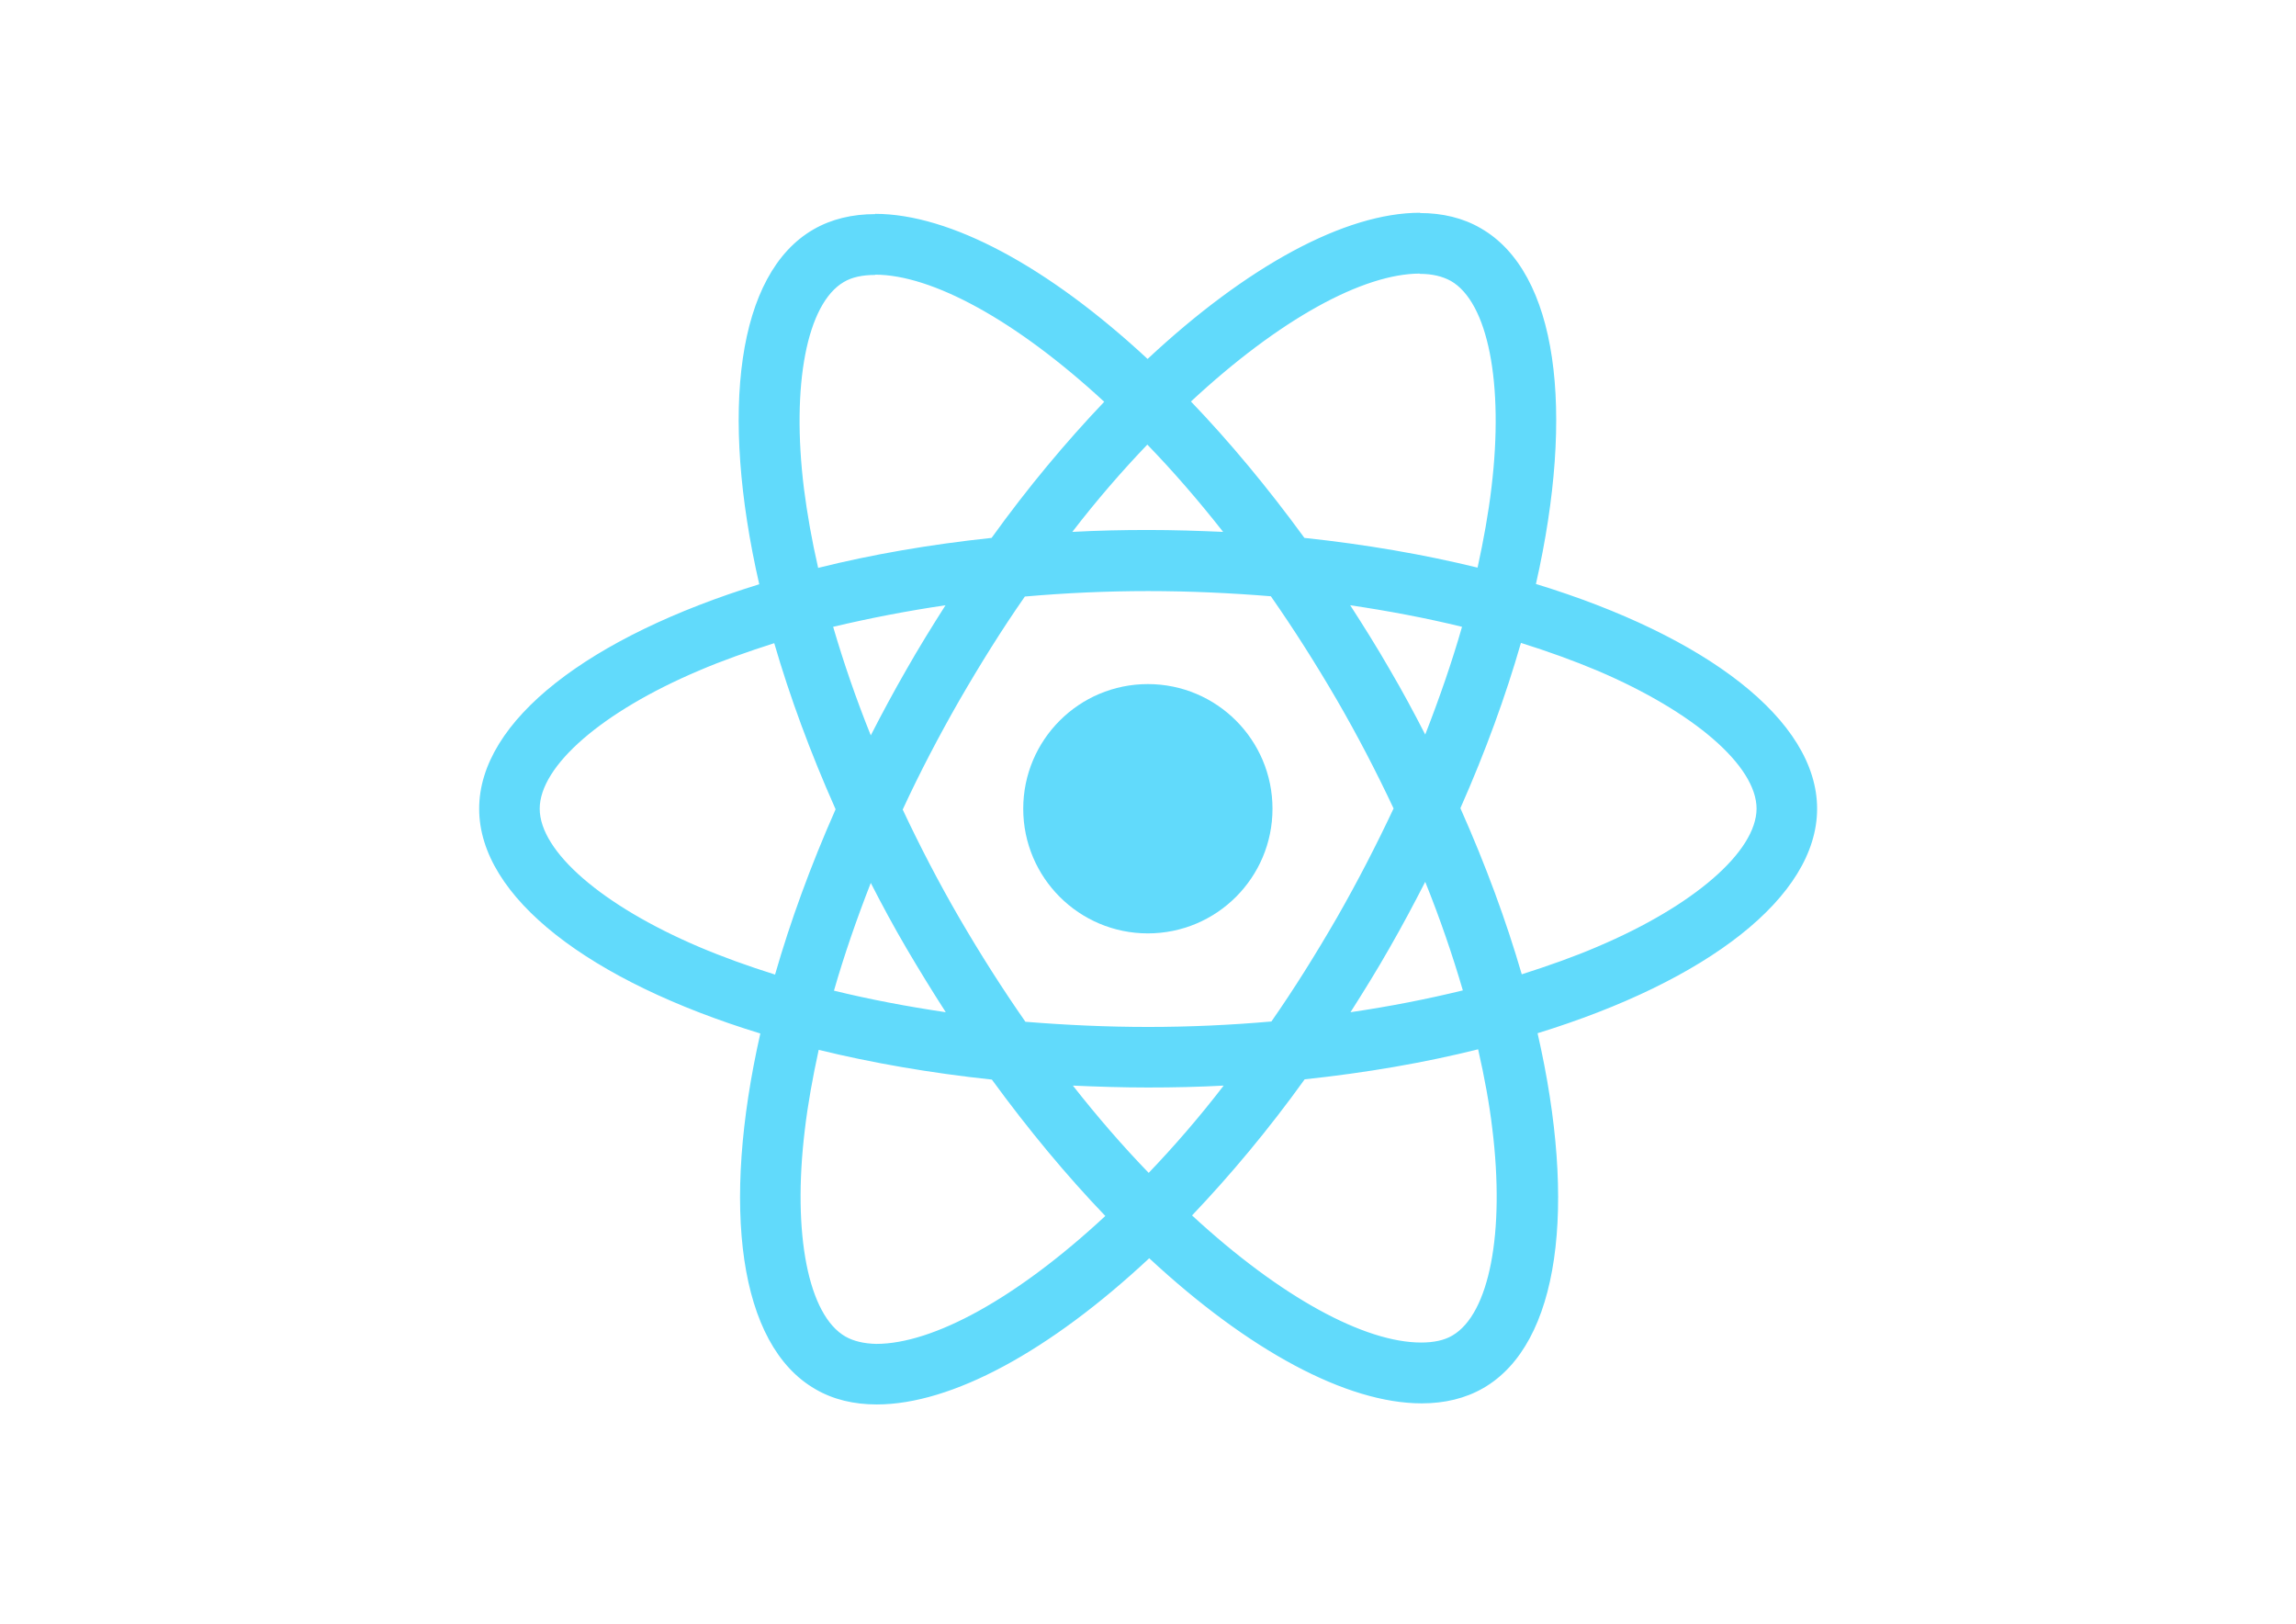
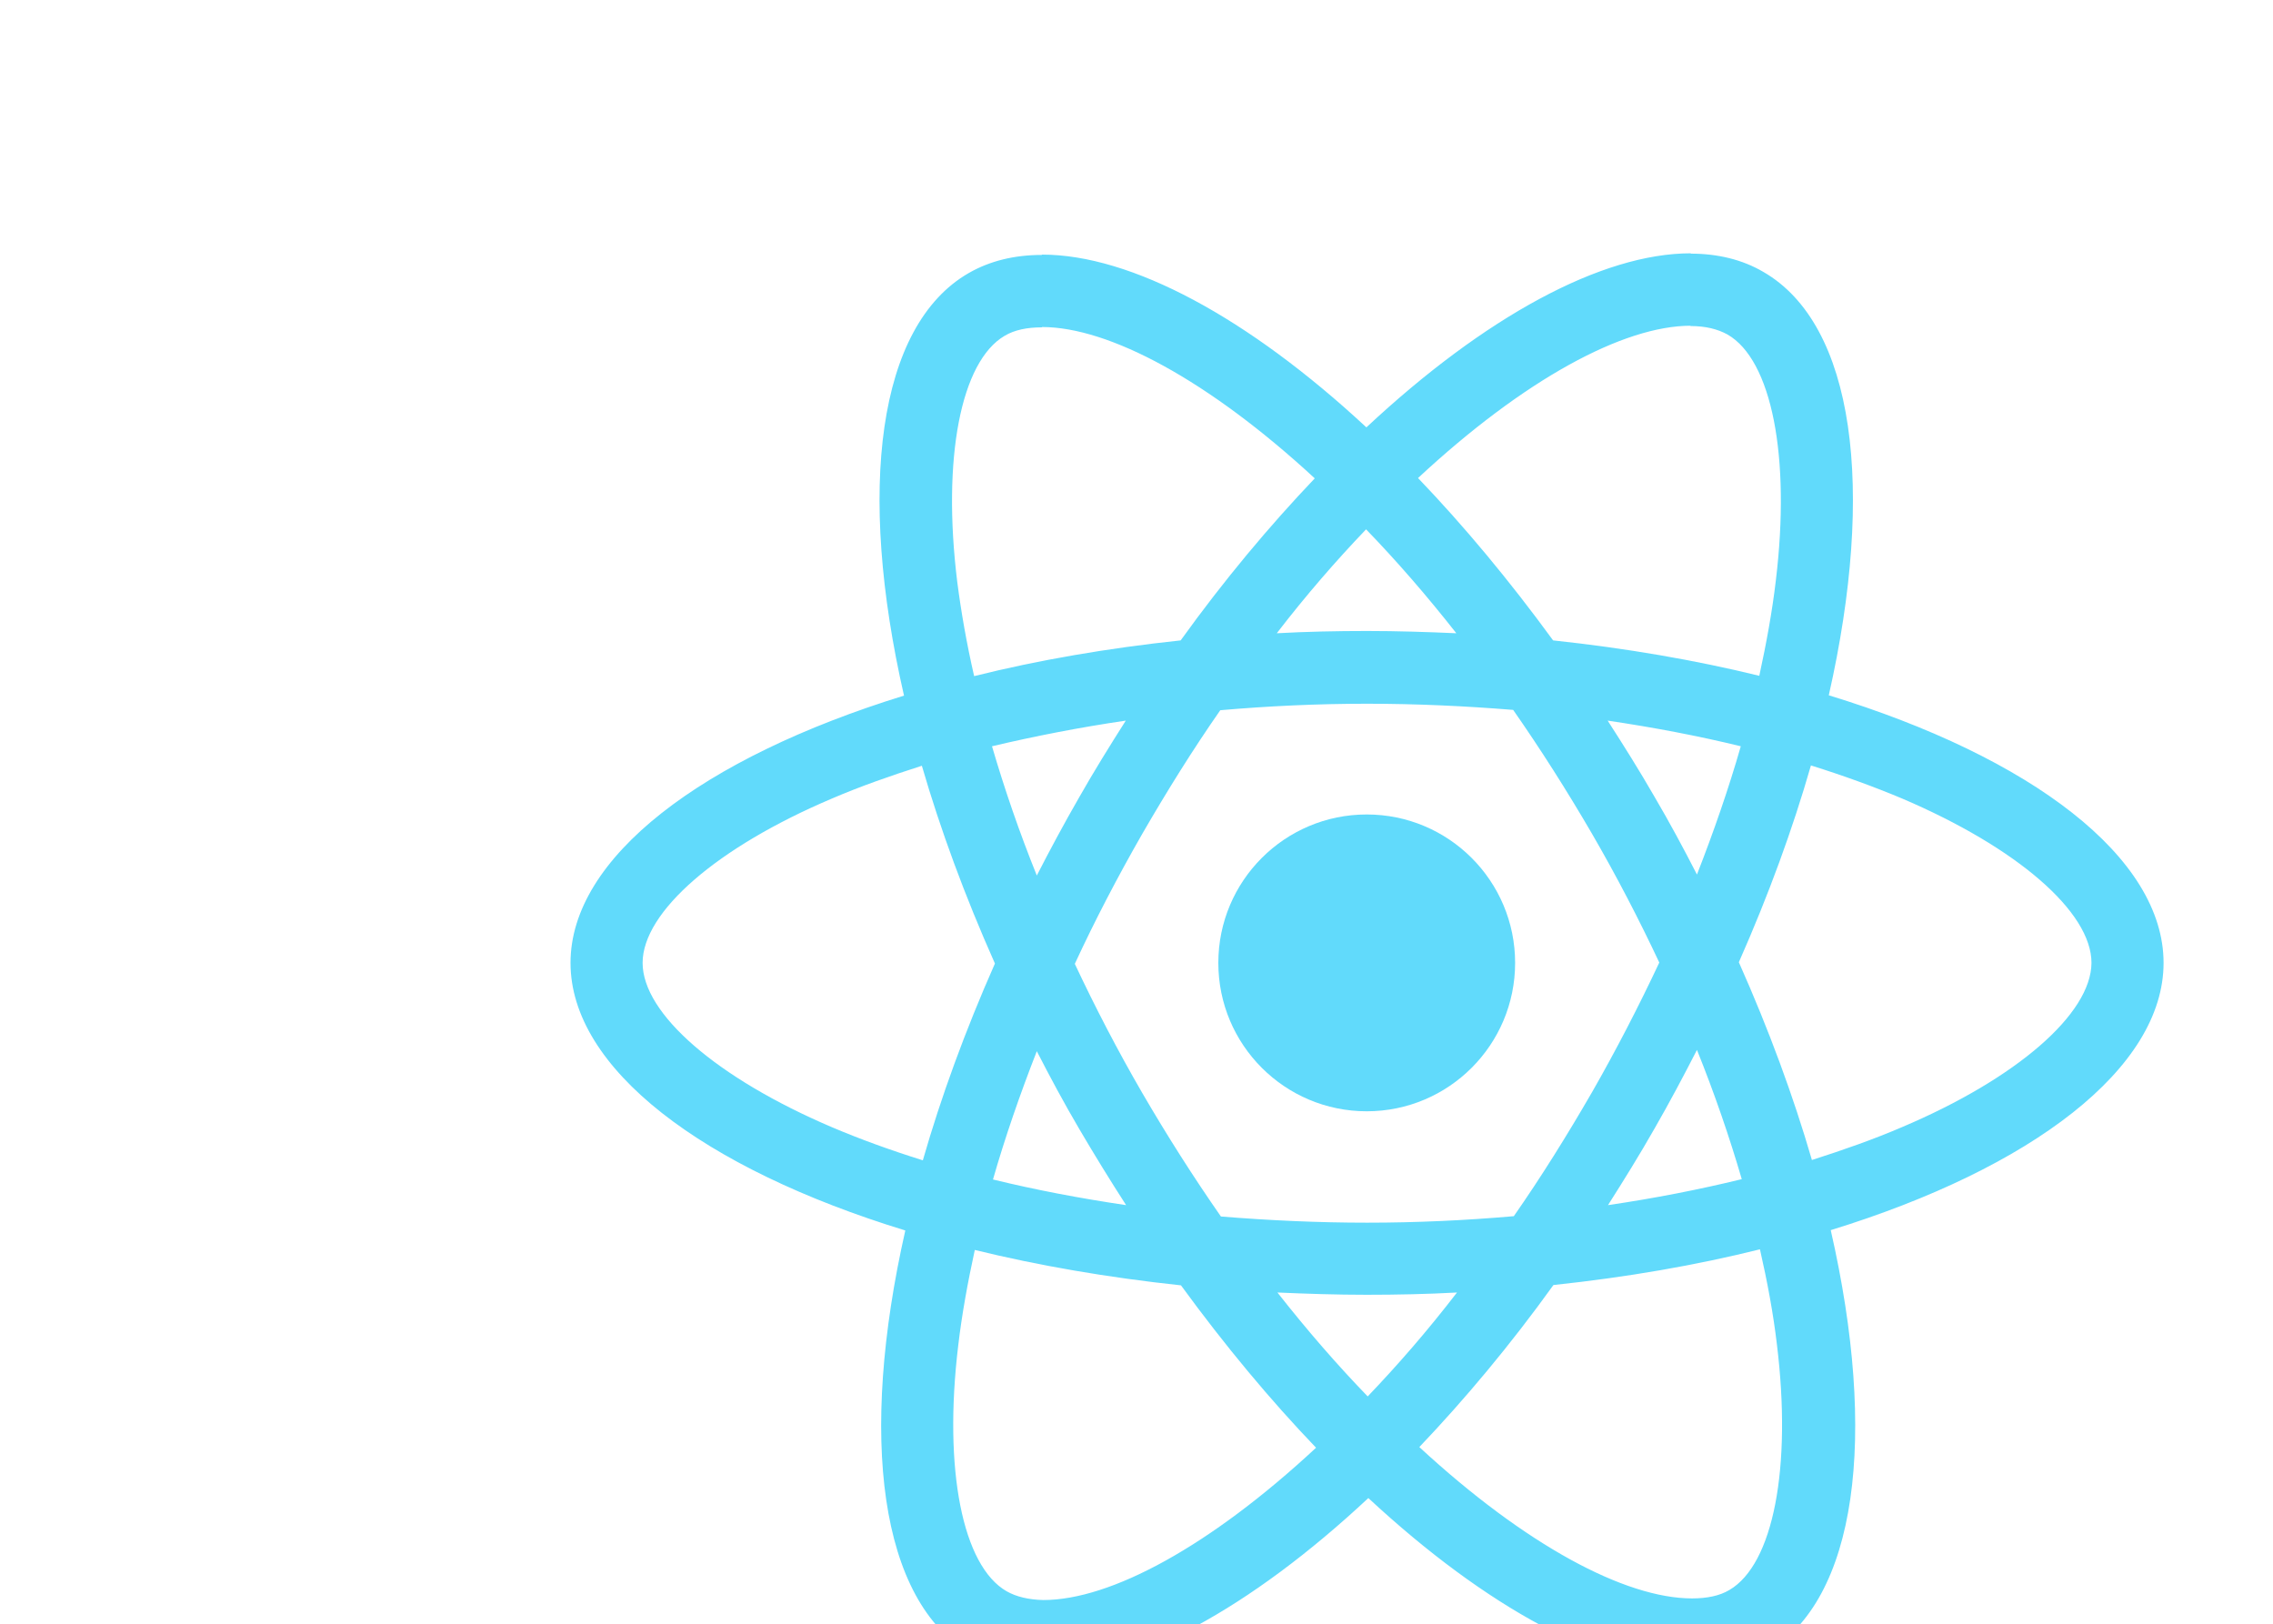
- <svg xmlns="http://www.w3.org/2000/svg" viewBox="0 0 841.9 595.3">
+ <svg xmlns="http://www.w3.org/2000/svg" viewBox="0 0 700 500">
  <g fill="#61DAFB">
    <path d="M666.3 296.5c0-32.5-40.7-63.3-103.1-82.4 14.4-63.6 8-114.2-20.2-130.4-6.5-3.8-14.1-5.6-22.4-5.6v22.3c4.6 0 8.3.9 11.4 2.6 13.6 7.8 19.5 37.5 14.9 75.7-1.1 9.4-2.9 19.3-5.1 29.4-19.6-4.8-41-8.5-63.5-10.9-13.5-18.5-27.5-35.3-41.6-50 32.6-30.3 63.2-46.9 84-46.9V78c-27.5 0-63.5 19.6-99.9 53.6-36.4-33.8-72.4-53.2-99.9-53.2v22.3c20.7 0 51.4 16.5 84 46.6-14 14.7-28 31.4-41.3 49.9-22.6 2.4-44 6.1-63.6 11-2.3-10-4-19.7-5.2-29-4.7-38.2 1.1-67.9 14.6-75.8 3-1.8 6.9-2.6 11.5-2.6V78.5c-8.4 0-16 1.8-22.6 5.6-28.1 16.2-34.4 66.7-19.9 130.1-62.2 19.2-102.7 49.9-102.7 82.3 0 32.5 40.7 63.3 103.1 82.4-14.4 63.6-8 114.2 20.2 130.4 6.5 3.8 14.1 5.6 22.5 5.6 27.5 0 63.5-19.6 99.9-53.6 36.4 33.8 72.4 53.2 99.9 53.2 8.4 0 16-1.8 22.6-5.6 28.1-16.2 34.4-66.7 19.9-130.1 62-19.1 102.5-49.9 102.5-82.3zm-130.2-66.7c-3.7 12.9-8.3 26.2-13.5 39.5-4.1-8-8.4-16-13.1-24-4.6-8-9.5-15.8-14.4-23.4 14.2 2.1 27.9 4.7 41 7.9zm-45.8 106.5c-7.8 13.5-15.8 26.3-24.1 38.2-14.9 1.3-30 2-45.2 2-15.1 0-30.2-.7-45-1.9-8.3-11.9-16.4-24.6-24.2-38-7.6-13.1-14.5-26.4-20.8-39.8 6.2-13.4 13.2-26.8 20.7-39.9 7.8-13.5 15.8-26.3 24.1-38.2 14.9-1.3 30-2 45.2-2 15.1 0 30.2.7 45 1.9 8.3 11.9 16.4 24.6 24.2 38 7.6 13.1 14.5 26.4 20.8 39.8-6.3 13.4-13.2 26.8-20.7 39.9zm32.3-13c5.4 13.4 10 26.8 13.8 39.8-13.1 3.2-26.9 5.9-41.2 8 4.9-7.7 9.8-15.6 14.4-23.7 4.6-8 8.9-16.1 13-24.1zM421.2 430c-9.3-9.6-18.6-20.3-27.8-32 9 .4 18.2.7 27.5.7 9.4 0 18.7-.2 27.8-.7-9 11.7-18.3 22.4-27.5 32zm-74.4-58.9c-14.2-2.1-27.9-4.7-41-7.9 3.7-12.9 8.3-26.2 13.5-39.5 4.1 8 8.4 16 13.1 24 4.7 8 9.5 15.8 14.4 23.4zM420.7 163c9.3 9.6 18.6 20.3 27.8 32-9-.4-18.2-.7-27.5-.7-9.4 0-18.7.2-27.8.7 9-11.7 18.3-22.4 27.5-32zm-74 58.9c-4.9 7.7-9.8 15.6-14.4 23.7-4.6 8-8.9 16-13 24-5.4-13.4-10-26.8-13.8-39.8 13.1-3.1 26.9-5.8 41.2-7.9zm-90.5 125.2c-35.4-15.1-58.3-34.9-58.3-50.6 0-15.7 22.9-35.6 58.3-50.6 8.6-3.7 18-7 27.7-10.1 5.7 19.6 13.2 40 22.5 60.9-9.2 20.8-16.6 41.1-22.2 60.6-9.9-3.1-19.3-6.5-28-10.2zM310 490c-13.6-7.8-19.5-37.5-14.9-75.7 1.1-9.4 2.9-19.3 5.1-29.4 19.6 4.8 41 8.5 63.5 10.9 13.5 18.5 27.5 35.3 41.6 50-32.6 30.3-63.2 46.9-84 46.9-4.5-.1-8.3-1-11.3-2.7zm237.2-76.2c4.7 38.2-1.1 67.9-14.6 75.8-3 1.8-6.9 2.6-11.5 2.6-20.7 0-51.4-16.5-84-46.6 14-14.7 28-31.4 41.3-49.9 22.6-2.4 44-6.1 63.6-11 2.3 10.1 4.1 19.8 5.2 29.1zm38.5-66.7c-8.6 3.7-18 7-27.7 10.1-5.7-19.6-13.2-40-22.5-60.9 9.2-20.8 16.6-41.1 22.2-60.6 9.9 3.1 19.3 6.5 28.1 10.2 35.4 15.1 58.3 34.9 58.3 50.6-.1 15.7-23 35.6-58.4 50.6zM320.8 78.4z" />
    <circle cx="420.9" cy="296.5" r="45.7" />
    <path d="M520.5 78.1z" />
  </g>
</svg>
